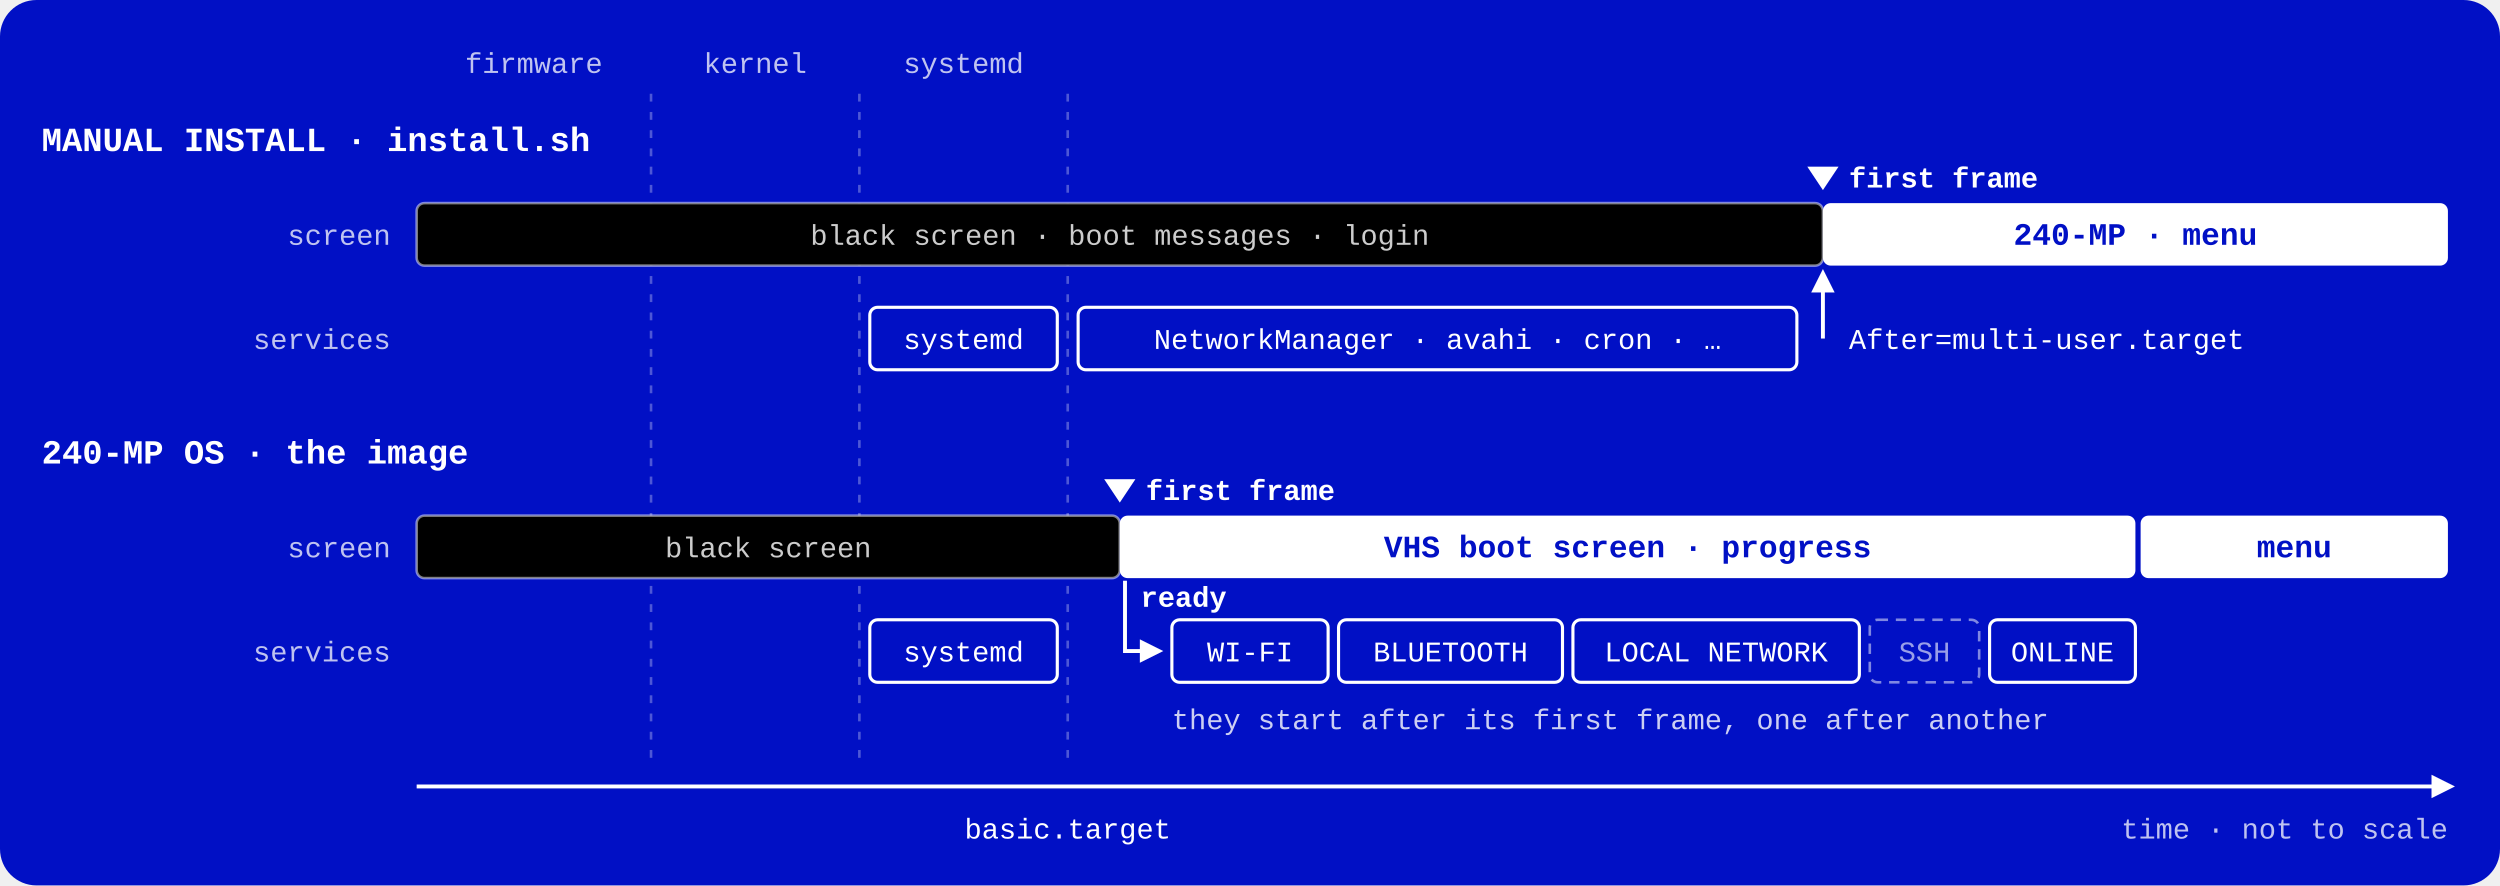
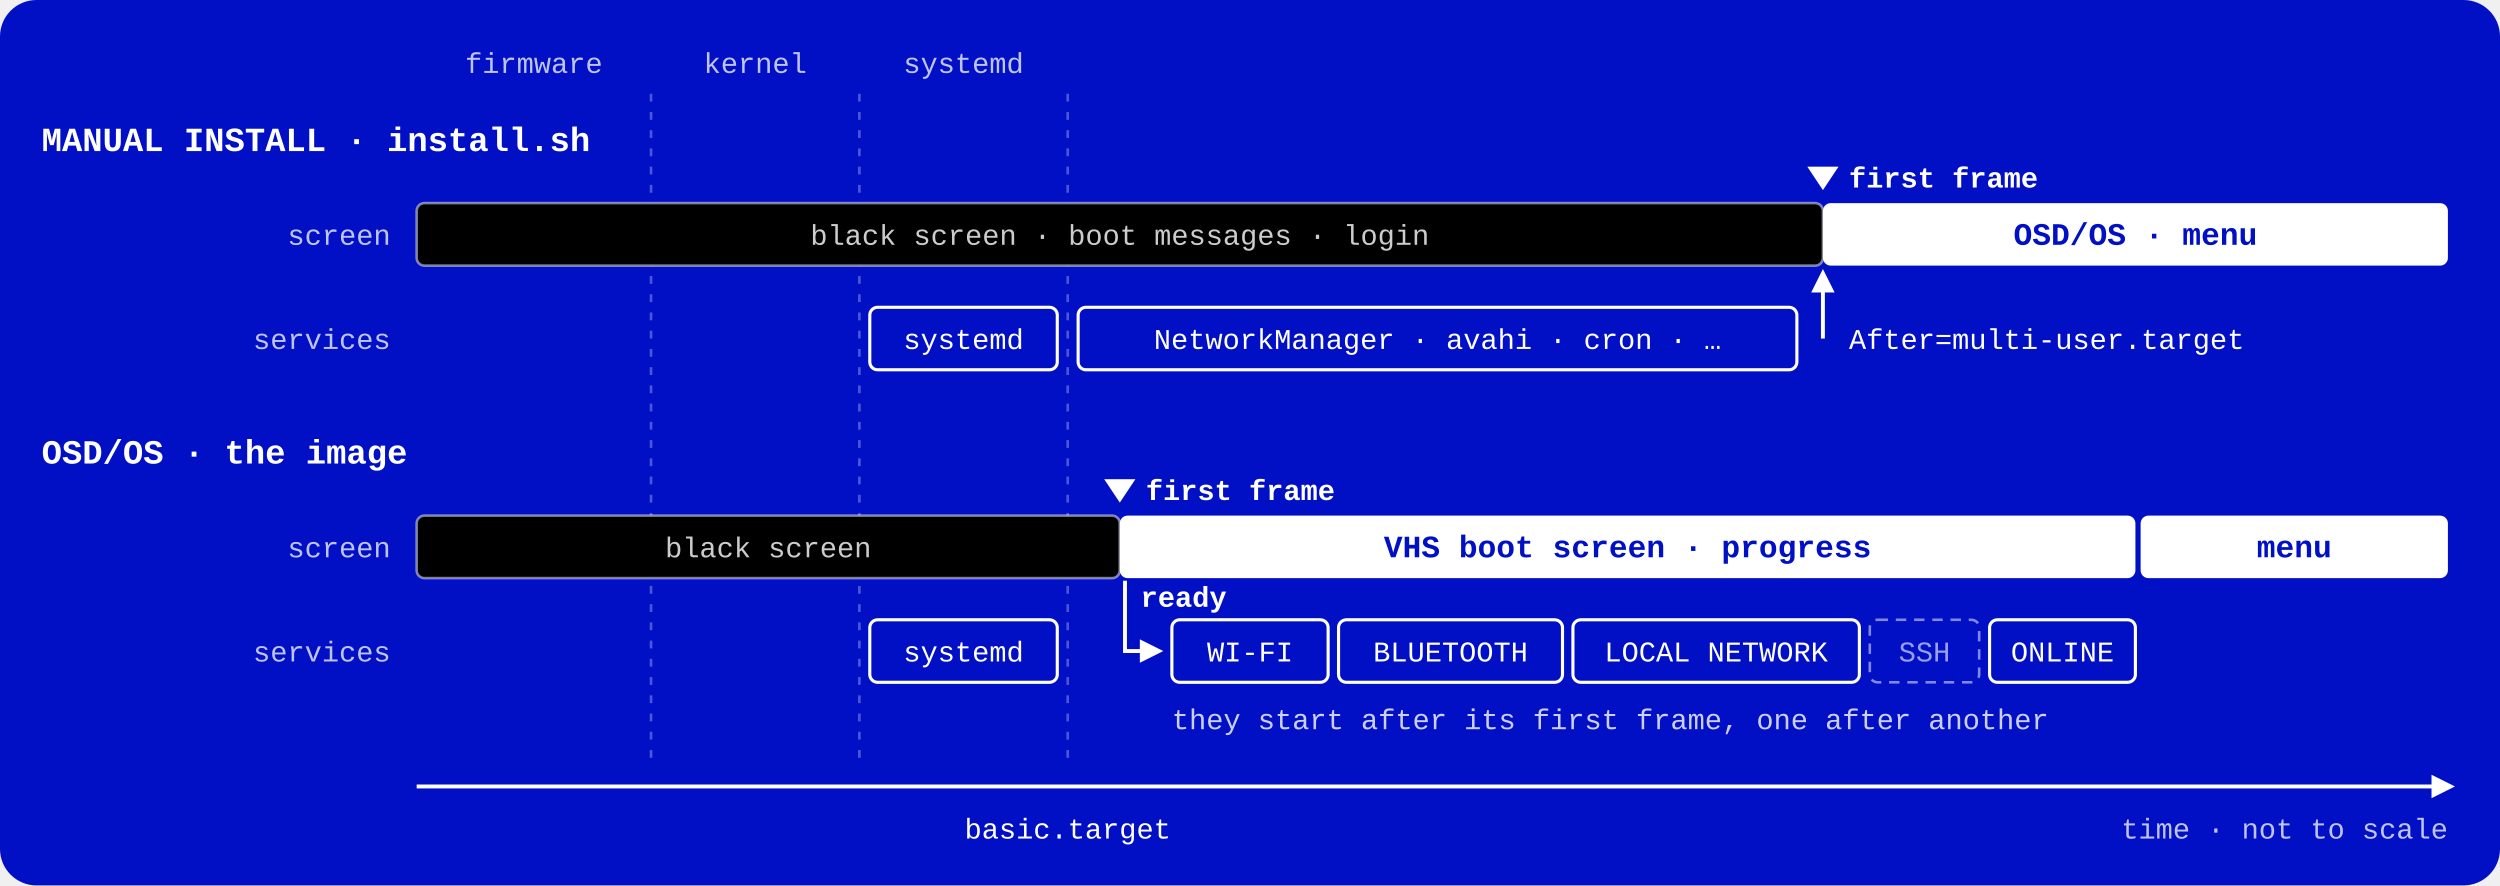
- <svg xmlns="http://www.w3.org/2000/svg" viewBox="0 0 960 340" width="960" height="340" role="img" aria-label="Boot order. In a manual install 240-MP starts last, after multi-user.target, once every service has started. On 240-MP OS it starts right after basic.target and its boot screen is up while Wi-Fi, Bluetooth, the local network, optional SSH and the online check start one after another, after its first frame.">
+ <svg xmlns="http://www.w3.org/2000/svg" viewBox="0 0 960 340" width="960" height="340" role="img" aria-label="Boot order. In a manual install OSD/OS starts last, after multi-user.target, once every service has started. On the OSD/OS image it starts right after basic.target and its boot screen is up while Wi-Fi, Bluetooth, the local network, optional SSH and the online check start one after another, after its first frame.">
  <defs>
    <marker id="ah" viewBox="0 0 10 10" refX="7" refY="5" markerWidth="9" markerHeight="9" markerUnits="userSpaceOnUse" orient="auto">
      <path d="M0,0 L10,5 L0,10 Z" fill="#fff" />
    </marker>
  </defs>
  <rect x="0" y="0" width="960" height="340" rx="14" fill="#0110C5" />
  <g font-family="ui-monospace, SFMono-Regular, Menlo, Consolas, 'Liberation Mono', 'DejaVu Sans Mono', monospace" fill="#fff">
    <text x="205.0" y="28" font-size="11" text-anchor="middle" font-weight="normal" fill="#fff" fill-opacity="0.75">firmware</text>
    <text x="290.0" y="28" font-size="11" text-anchor="middle" font-weight="normal" fill="#fff" fill-opacity="0.75">kernel</text>
    <text x="370.0" y="28" font-size="11" text-anchor="middle" font-weight="normal" fill="#fff" fill-opacity="0.75">systemd</text>
    <line x1="250" y1="36" x2="250" y2="294" stroke="#fff" stroke-opacity="0.3" stroke-dasharray="3 4" />
    <line x1="330" y1="36" x2="330" y2="294" stroke="#fff" stroke-opacity="0.3" stroke-dasharray="3 4" />
    <line x1="410" y1="36" x2="410" y2="294" stroke="#fff" stroke-opacity="0.3" stroke-dasharray="3 4" />
    <text x="16" y="58" font-size="13" text-anchor="start" font-weight="bold" fill="#fff">MANUAL INSTALL · install.sh</text>
    <text x="150" y="94" font-size="11" text-anchor="end" font-weight="normal" fill="#fff" fill-opacity="0.75">screen</text>
    <text x="150" y="134" font-size="11" text-anchor="end" font-weight="normal" fill="#fff" fill-opacity="0.75">services</text>
    <rect x="160" y="78" width="540" height="24" rx="3" fill="#000" stroke="#fff" stroke-opacity="0.5" />
    <text x="430.0" y="94" font-size="11" text-anchor="middle" font-weight="normal" fill="#fff" fill-opacity="0.8">black screen · boot messages · login</text>
    <rect x="700" y="78" width="240" height="24" rx="3" fill="#fff" />
-     <text x="820.0" y="94" font-size="12" text-anchor="middle" font-weight="bold" fill="#0110C5">240-MP · menu</text>
+     <text x="820.0" y="94" font-size="12" text-anchor="middle" font-weight="bold" fill="#0110C5">OSD/OS · menu</text>
    <path d="M694,64 L706,64 L700,73 Z" fill="#fff" />
    <text x="710" y="72" font-size="11" text-anchor="start" font-weight="bold" fill="#fff">first frame</text>
    <rect x="334" y="118" width="72" height="24" rx="3" fill="#0110C5" stroke="#fff" stroke-width="1.2" />
    <text x="370.0" y="134" font-size="11" text-anchor="middle" font-weight="normal" fill="#fff">systemd</text>
    <rect x="414" y="118" width="276" height="24" rx="3" fill="#0110C5" stroke="#fff" stroke-width="1.2" />
    <text x="552.0" y="134" font-size="11" text-anchor="middle" font-weight="normal" fill="#fff">NetworkManager · avahi · cron · …</text>
    <line x1="700" y1="130" x2="700" y2="106" stroke="#fff" stroke-width="1.5" marker-end="url(#ah)" />
    <text x="710" y="134" font-size="11" text-anchor="start" font-weight="normal" fill="#fff">After=multi-user.target</text>
-     <text x="16" y="178" font-size="13" text-anchor="start" font-weight="bold" fill="#fff">240-MP OS · the image</text>
+     <text x="16" y="178" font-size="13" text-anchor="start" font-weight="bold" fill="#fff">OSD/OS · the image</text>
    <text x="150" y="214" font-size="11" text-anchor="end" font-weight="normal" fill="#fff" fill-opacity="0.75">screen</text>
    <text x="150" y="254" font-size="11" text-anchor="end" font-weight="normal" fill="#fff" fill-opacity="0.75">services</text>
    <rect x="160" y="198" width="270" height="24" rx="3" fill="#000" stroke="#fff" stroke-opacity="0.5" />
    <text x="295.0" y="214" font-size="11" text-anchor="middle" font-weight="normal" fill="#fff" fill-opacity="0.8">black screen</text>
    <rect x="430" y="198" width="390" height="24" rx="3" fill="#fff" />
    <text x="625.0" y="214" font-size="12" text-anchor="middle" font-weight="bold" fill="#0110C5">VHS boot screen · progress</text>
    <rect x="822" y="198" width="118" height="24" rx="3" fill="#fff" />
    <text x="881.0" y="214" font-size="12" text-anchor="middle" font-weight="bold" fill="#0110C5">menu</text>
    <path d="M424,184 L436,184 L430,193 Z" fill="#fff" />
    <text x="440" y="192" font-size="11" text-anchor="start" font-weight="bold" fill="#fff">first frame</text>
    <rect x="334" y="238" width="72" height="24" rx="3" fill="#0110C5" stroke="#fff" stroke-width="1.2" />
    <text x="370.0" y="254" font-size="11" text-anchor="middle" font-weight="normal" fill="#fff">systemd</text>
    <path d="M432,223 V250 H444" fill="none" stroke="#fff" stroke-width="1.5" marker-end="url(#ah)" />
    <text x="438" y="233" font-size="11" text-anchor="start" font-weight="bold" fill="#fff">ready</text>
    <rect x="450" y="238" width="60" height="24" rx="3" fill="#0110C5" stroke="#fff" stroke-width="1.2" />
    <text x="480.0" y="254" font-size="11" text-anchor="middle" font-weight="normal" fill="#fff">WI-FI</text>
    <rect x="514" y="238" width="86" height="24" rx="3" fill="#0110C5" stroke="#fff" stroke-width="1.2" />
    <text x="557.0" y="254" font-size="11" text-anchor="middle" font-weight="normal" fill="#fff">BLUETOOTH</text>
    <rect x="604" y="238" width="110" height="24" rx="3" fill="#0110C5" stroke="#fff" stroke-width="1.2" />
    <text x="659.0" y="254" font-size="11" text-anchor="middle" font-weight="normal" fill="#fff">LOCAL NETWORK</text>
    <rect x="718" y="238" width="42" height="24" rx="3" fill="none" stroke="#fff" stroke-opacity="0.5" stroke-dasharray="4 3" />
    <text x="739.0" y="254" font-size="11" text-anchor="middle" font-weight="normal" fill="#fff" fill-opacity="0.6">SSH</text>
    <rect x="764" y="238" width="56" height="24" rx="3" fill="#0110C5" stroke="#fff" stroke-width="1.2" />
    <text x="792.0" y="254" font-size="11" text-anchor="middle" font-weight="normal" fill="#fff">ONLINE</text>
    <text x="450" y="280" font-size="11" text-anchor="start" font-weight="normal" fill="#fff" fill-opacity="0.8">they start after its first frame, one after another</text>
    <line x1="160" y1="302" x2="940" y2="302" stroke="#fff" stroke-width="1.5" marker-end="url(#ah)" />
    <text x="410" y="322" font-size="11" text-anchor="middle" font-weight="normal" fill="#fff">basic.target</text>
    <text x="940" y="322" font-size="11" text-anchor="end" font-weight="normal" fill="#fff" fill-opacity="0.75">time · not to scale</text>
  </g>
</svg>
